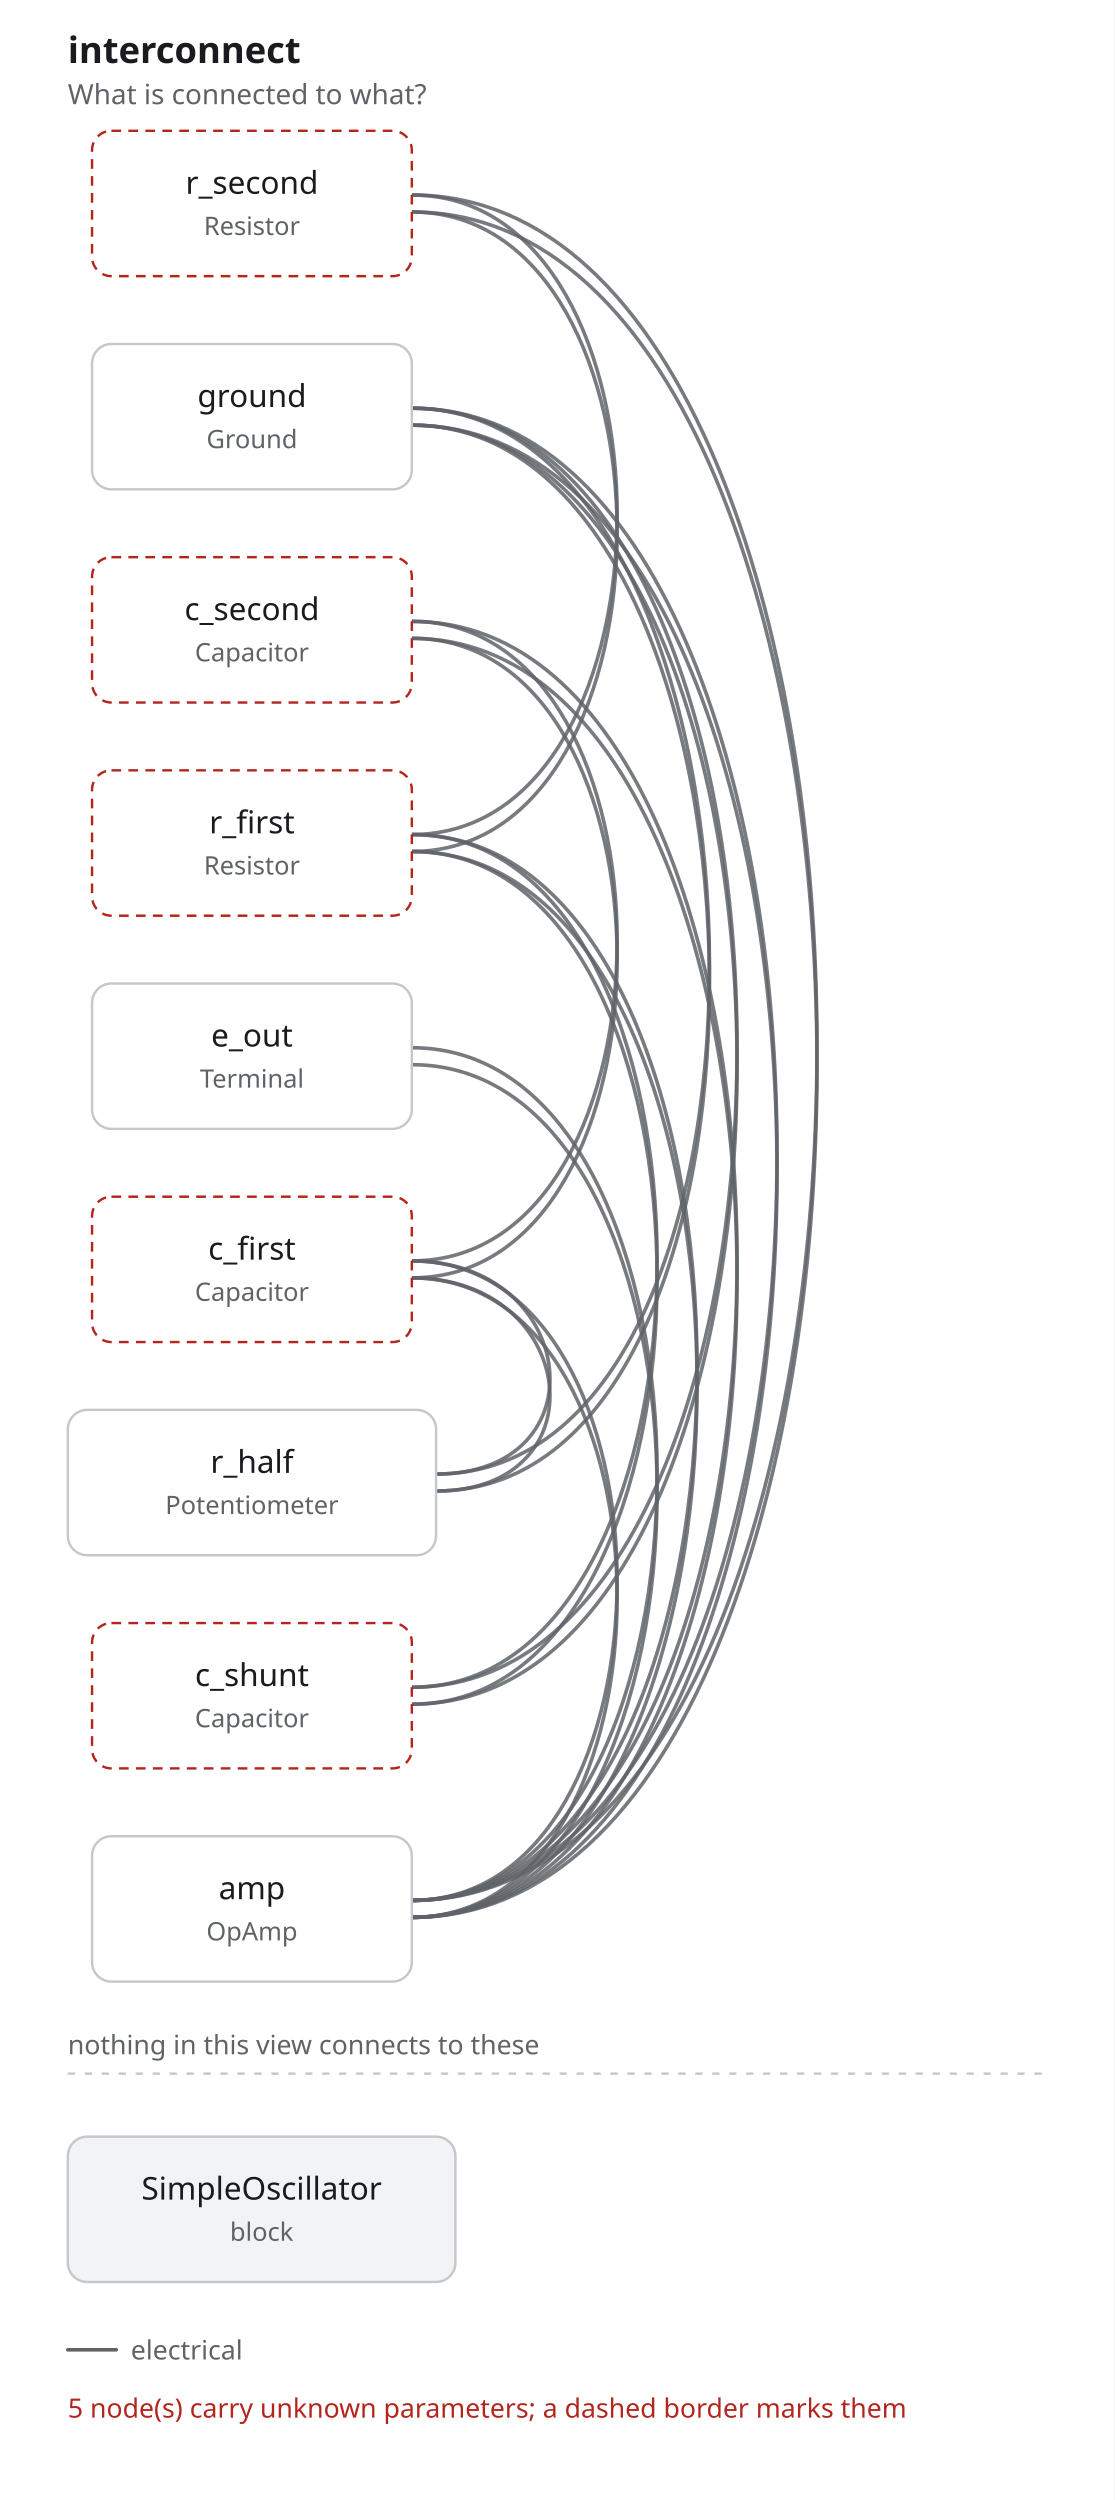
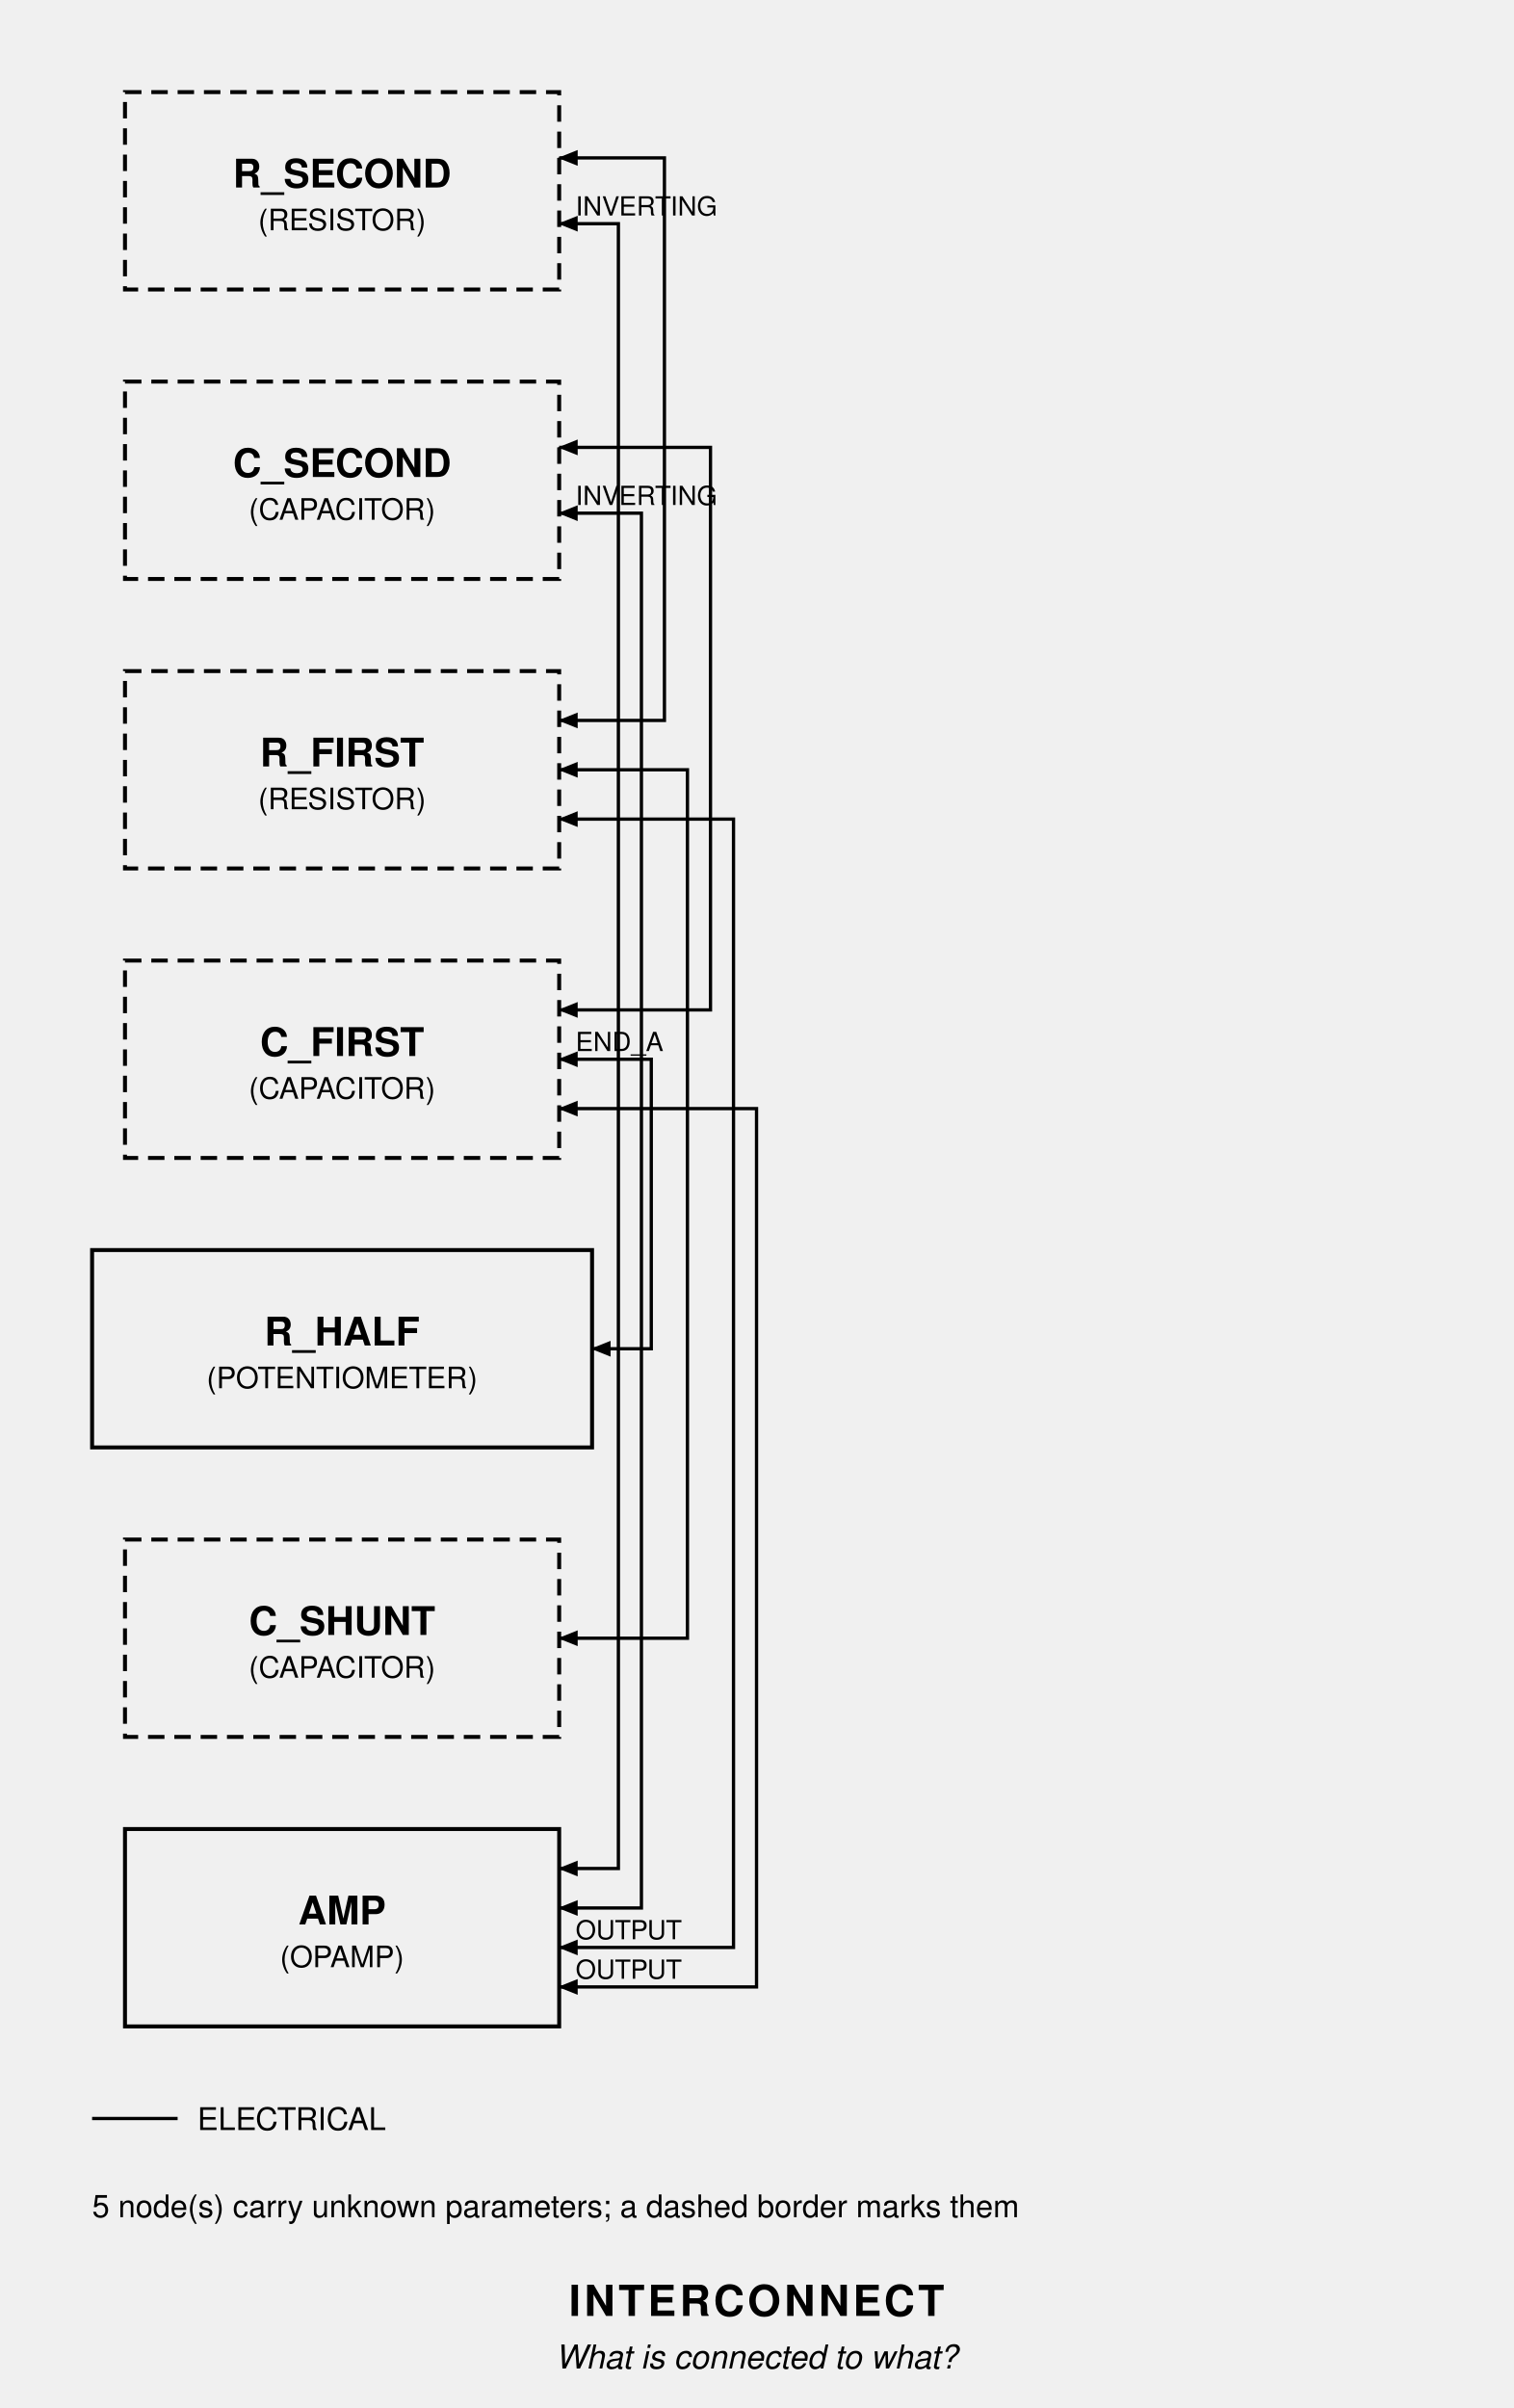
- <svg xmlns="http://www.w3.org/2000/svg" width="460" height="1032" viewBox="0 0 460 1032" font-family="system-ui, sans-serif">
-   <rect width="460" height="1032" fill="#ffffff" />
-   <text x="28" y="26" font-size="15" font-weight="600" fill="#1b1b1f">interconnect</text>
-   <text x="28" y="43" font-size="11.5" fill="#5f6368">What is connected to what?</text>
-   <line x1="28" y1="856" x2="432" y2="856" stroke="#c4c7cc" stroke-width="1" stroke-dasharray="3 4" />
-   <text x="28" y="848" font-size="11" fill="#5f6368">nothing in this view connects to these</text>
-   <path d="M170.0,80.5 C393.0,80.5 393.0,784.5 170.0,784.5" fill="none" stroke="#5f6368" stroke-width="1.5" stroke-linecap="round" opacity="0.85" />
-   <path d="M170.0,87.5 C393.0,87.5 393.0,791.5 170.0,791.5" fill="none" stroke="#5f6368" stroke-width="1.5" stroke-linecap="round" opacity="0.85" />
-   <path d="M170.0,256.5 C349.0,256.5 349.0,784.5 170.0,784.5" fill="none" stroke="#5f6368" stroke-width="1.5" stroke-linecap="round" opacity="0.85" />
-   <path d="M170.0,263.5 C349.0,263.5 349.0,791.5 170.0,791.5" fill="none" stroke="#5f6368" stroke-width="1.5" stroke-linecap="round" opacity="0.85" />
-   <path d="M170.0,344.5 C283.0,344.5 283.0,80.5 170.0,80.5" fill="none" stroke="#5f6368" stroke-width="1.5" stroke-linecap="round" opacity="0.85" />
-   <path d="M170.0,351.5 C283.0,351.5 283.0,87.5 170.0,87.5" fill="none" stroke="#5f6368" stroke-width="1.5" stroke-linecap="round" opacity="0.85" />
-   <path d="M170.0,344.5 C305.0,344.5 305.0,696.5 170.0,696.5" fill="none" stroke="#5f6368" stroke-width="1.5" stroke-linecap="round" opacity="0.85" />
-   <path d="M170.0,351.5 C305.0,351.5 305.0,703.5 170.0,703.5" fill="none" stroke="#5f6368" stroke-width="1.5" stroke-linecap="round" opacity="0.85" />
-   <path d="M170.0,520.5 C283.0,520.5 283.0,256.5 170.0,256.5" fill="none" stroke="#5f6368" stroke-width="1.5" stroke-linecap="round" opacity="0.85" />
-   <path d="M170.0,527.5 C283.0,527.5 283.0,263.5 170.0,263.5" fill="none" stroke="#5f6368" stroke-width="1.5" stroke-linecap="round" opacity="0.85" />
-   <path d="M170.0,520.5 C239.0,520.5 249.0,608.5 180.0,608.5" fill="none" stroke="#5f6368" stroke-width="1.5" stroke-linecap="round" opacity="0.85" />
-   <path d="M170.0,527.5 C239.0,527.5 249.0,615.5 180.0,615.5" fill="none" stroke="#5f6368" stroke-width="1.5" stroke-linecap="round" opacity="0.85" />
-   <path d="M180.0,608.5 C337.0,608.5 327.0,168.5 170.0,168.5" fill="none" stroke="#5f6368" stroke-width="1.5" stroke-linecap="round" opacity="0.85" />
-   <path d="M180.0,615.5 C337.0,615.5 327.0,175.5 170.0,175.5" fill="none" stroke="#5f6368" stroke-width="1.5" stroke-linecap="round" opacity="0.85" />
-   <path d="M170.0,696.5 C349.0,696.5 349.0,168.5 170.0,168.5" fill="none" stroke="#5f6368" stroke-width="1.5" stroke-linecap="round" opacity="0.85" />
-   <path d="M170.0,703.5 C349.0,703.5 349.0,175.5 170.0,175.5" fill="none" stroke="#5f6368" stroke-width="1.5" stroke-linecap="round" opacity="0.85" />
-   <path d="M170.0,784.5 C371.0,784.5 371.0,168.5 170.0,168.5" fill="none" stroke="#5f6368" stroke-width="1.5" stroke-linecap="round" opacity="0.85" />
-   <path d="M170.0,791.5 C371.0,791.5 371.0,175.5 170.0,175.5" fill="none" stroke="#5f6368" stroke-width="1.5" stroke-linecap="round" opacity="0.85" />
-   <path d="M170.0,784.5 C327.0,784.5 327.0,344.5 170.0,344.5" fill="none" stroke="#5f6368" stroke-width="1.5" stroke-linecap="round" opacity="0.85" />
-   <path d="M170.0,791.5 C327.0,791.5 327.0,351.5 170.0,351.5" fill="none" stroke="#5f6368" stroke-width="1.5" stroke-linecap="round" opacity="0.85" />
-   <path d="M170.0,784.5 C305.0,784.5 305.0,432.5 170.0,432.5" fill="none" stroke="#5f6368" stroke-width="1.5" stroke-linecap="round" opacity="0.85" />
-   <path d="M170.0,791.5 C305.0,791.5 305.0,439.5 170.0,439.5" fill="none" stroke="#5f6368" stroke-width="1.5" stroke-linecap="round" opacity="0.85" />
-   <path d="M170.0,784.5 C283.0,784.5 283.0,520.5 170.0,520.5" fill="none" stroke="#5f6368" stroke-width="1.5" stroke-linecap="round" opacity="0.85" />
-   <path d="M170.0,791.5 C283.0,791.5 283.0,527.5 170.0,527.5" fill="none" stroke="#5f6368" stroke-width="1.5" stroke-linecap="round" opacity="0.85" />
+ <svg xmlns="http://www.w3.org/2000/svg" width="460" height="732" viewBox="0 0 460 732" font-family="Helvetica, Arial, sans-serif">
+   <defs>
+     <marker id="arrow" viewBox="0 0 8 8" refX="7.5" refY="4" markerWidth="6" markerHeight="6" orient="auto-start-reverse">
+       <path d="M0,0.8 L8,4 L0,7.2 Z" fill="#000000" />
+     </marker>
+   </defs>
+   <polyline points="170.0,68.0 188.0,68.0 188.0,568.0 170.0,568.0" fill="none" stroke="#000000" stroke-width="1" marker-start="url(#arrow)" marker-end="url(#arrow)" />
+   <polyline points="170.0,156.0 195.0,156.0 195.0,580.0 170.0,580.0" fill="none" stroke="#000000" stroke-width="1" marker-start="url(#arrow)" marker-end="url(#arrow)" />
+   <polyline points="170.0,219.0 202.0,219.0 202.0,48.0 170.0,48.0" fill="none" stroke="#000000" stroke-width="1" marker-start="url(#arrow)" marker-end="url(#arrow)" />
+   <polyline points="170.0,234.0 209.0,234.0 209.0,498.0 170.0,498.0" fill="none" stroke="#000000" stroke-width="1" marker-start="url(#arrow)" marker-end="url(#arrow)" />
+   <polyline points="170.0,307.0 216.0,307.0 216.0,136.0 170.0,136.0" fill="none" stroke="#000000" stroke-width="1" marker-start="url(#arrow)" marker-end="url(#arrow)" />
+   <polyline points="170.0,322.0 198.0,322.0 198.0,410.0 180.0,410.0" fill="none" stroke="#000000" stroke-width="1" marker-start="url(#arrow)" marker-end="url(#arrow)" />
+   <polyline points="170.0,592.0 223.0,592.0 223.0,249.0 170.0,249.0" fill="none" stroke="#000000" stroke-width="1" marker-start="url(#arrow)" marker-end="url(#arrow)" />
+   <polyline points="170.0,604.0 230.0,604.0 230.0,337.0 170.0,337.0" fill="none" stroke="#000000" stroke-width="1" marker-start="url(#arrow)" marker-end="url(#arrow)" />
  <g>
-     <rect x="28" y="882" width="160" height="60" rx="8" fill="#f1f3f4" stroke="#c4c7cc" stroke-width="1" />
-     <text x="108" y="908" text-anchor="middle" font-size="13" font-weight="500" fill="#1b1b1f">SimpleOscillator</text>
-     <text x="108" y="925" text-anchor="middle" font-size="10.5" fill="#5f6368">block</text>
+     <rect x="38" y="28" width="132" height="60" fill="none" stroke="#000000" stroke-width="1.2" stroke-dasharray="5 3" />
+     <text x="104" y="57.0" text-anchor="middle" font-size="12" font-weight="bold" fill="#000000">R_SECOND</text>
+     <text x="104" y="70.0" text-anchor="middle" font-size="9" fill="#000000">(RESISTOR)</text>
  </g>
  <g>
-     <rect x="38" y="54" width="132" height="60" rx="8" fill="#ffffff" stroke="#b3261e" stroke-dasharray="4 3" stroke-width="1" />
-     <text x="104" y="80" text-anchor="middle" font-size="13" font-weight="500" fill="#1b1b1f">r_second</text>
-     <text x="104" y="97" text-anchor="middle" font-size="10.5" fill="#5f6368">Resistor</text>
+     <rect x="38" y="116" width="132" height="60" fill="none" stroke="#000000" stroke-width="1.2" stroke-dasharray="5 3" />
+     <text x="104" y="145.0" text-anchor="middle" font-size="12" font-weight="bold" fill="#000000">C_SECOND</text>
+     <text x="104" y="158.0" text-anchor="middle" font-size="9" fill="#000000">(CAPACITOR)</text>
  </g>
  <g>
-     <rect x="38" y="142" width="132" height="60" rx="8" fill="#ffffff" stroke="#c4c7cc" stroke-width="1" />
-     <text x="104" y="168" text-anchor="middle" font-size="13" font-weight="500" fill="#1b1b1f">ground</text>
-     <text x="104" y="185" text-anchor="middle" font-size="10.5" fill="#5f6368">Ground</text>
+     <rect x="38" y="204" width="132" height="60" fill="none" stroke="#000000" stroke-width="1.2" stroke-dasharray="5 3" />
+     <text x="104" y="233.0" text-anchor="middle" font-size="12" font-weight="bold" fill="#000000">R_FIRST</text>
+     <text x="104" y="246.0" text-anchor="middle" font-size="9" fill="#000000">(RESISTOR)</text>
  </g>
  <g>
-     <rect x="38" y="230" width="132" height="60" rx="8" fill="#ffffff" stroke="#b3261e" stroke-dasharray="4 3" stroke-width="1" />
-     <text x="104" y="256" text-anchor="middle" font-size="13" font-weight="500" fill="#1b1b1f">c_second</text>
-     <text x="104" y="273" text-anchor="middle" font-size="10.5" fill="#5f6368">Capacitor</text>
+     <rect x="38" y="292" width="132" height="60" fill="none" stroke="#000000" stroke-width="1.2" stroke-dasharray="5 3" />
+     <text x="104" y="321.0" text-anchor="middle" font-size="12" font-weight="bold" fill="#000000">C_FIRST</text>
+     <text x="104" y="334.0" text-anchor="middle" font-size="9" fill="#000000">(CAPACITOR)</text>
  </g>
  <g>
-     <rect x="38" y="318" width="132" height="60" rx="8" fill="#ffffff" stroke="#b3261e" stroke-dasharray="4 3" stroke-width="1" />
-     <text x="104" y="344" text-anchor="middle" font-size="13" font-weight="500" fill="#1b1b1f">r_first</text>
-     <text x="104" y="361" text-anchor="middle" font-size="10.5" fill="#5f6368">Resistor</text>
+     <rect x="28" y="380" width="152" height="60" fill="none" stroke="#000000" stroke-width="1.2" />
+     <text x="104" y="409.0" text-anchor="middle" font-size="12" font-weight="bold" fill="#000000">R_HALF</text>
+     <text x="104" y="422.0" text-anchor="middle" font-size="9" fill="#000000">(POTENTIOMETER)</text>
  </g>
  <g>
-     <rect x="38" y="406" width="132" height="60" rx="8" fill="#ffffff" stroke="#c4c7cc" stroke-width="1" />
-     <text x="104" y="432" text-anchor="middle" font-size="13" font-weight="500" fill="#1b1b1f">e_out</text>
-     <text x="104" y="449" text-anchor="middle" font-size="10.5" fill="#5f6368">Terminal</text>
+     <rect x="38" y="468" width="132" height="60" fill="none" stroke="#000000" stroke-width="1.2" stroke-dasharray="5 3" />
+     <text x="104" y="497.0" text-anchor="middle" font-size="12" font-weight="bold" fill="#000000">C_SHUNT</text>
+     <text x="104" y="510.0" text-anchor="middle" font-size="9" fill="#000000">(CAPACITOR)</text>
  </g>
  <g>
-     <rect x="38" y="494" width="132" height="60" rx="8" fill="#ffffff" stroke="#b3261e" stroke-dasharray="4 3" stroke-width="1" />
-     <text x="104" y="520" text-anchor="middle" font-size="13" font-weight="500" fill="#1b1b1f">c_first</text>
-     <text x="104" y="537" text-anchor="middle" font-size="10.5" fill="#5f6368">Capacitor</text>
+     <rect x="38" y="556" width="132" height="60" fill="none" stroke="#000000" stroke-width="1.2" />
+     <text x="104" y="585.0" text-anchor="middle" font-size="12" font-weight="bold" fill="#000000">AMP</text>
+     <text x="104" y="598.0" text-anchor="middle" font-size="9" fill="#000000">(OPAMP)</text>
  </g>
-   <g>
-     <rect x="28" y="582" width="152" height="60" rx="8" fill="#ffffff" stroke="#c4c7cc" stroke-width="1" />
-     <text x="104" y="608" text-anchor="middle" font-size="13" font-weight="500" fill="#1b1b1f">r_half</text>
-     <text x="104" y="625" text-anchor="middle" font-size="10.5" fill="#5f6368">Potentiometer</text>
-   </g>
-   <g>
-     <rect x="38" y="670" width="132" height="60" rx="8" fill="#ffffff" stroke="#b3261e" stroke-dasharray="4 3" stroke-width="1" />
-     <text x="104" y="696" text-anchor="middle" font-size="13" font-weight="500" fill="#1b1b1f">c_shunt</text>
-     <text x="104" y="713" text-anchor="middle" font-size="10.5" fill="#5f6368">Capacitor</text>
-   </g>
-   <g>
-     <rect x="38" y="758" width="132" height="60" rx="8" fill="#ffffff" stroke="#c4c7cc" stroke-width="1" />
-     <text x="104" y="784" text-anchor="middle" font-size="13" font-weight="500" fill="#1b1b1f">amp</text>
-     <text x="104" y="801" text-anchor="middle" font-size="10.5" fill="#5f6368">OpAmp</text>
-   </g>
-   <line x1="28" y1="970" x2="48" y2="970" stroke="#5f6368" stroke-width="1.5" stroke-linecap="round" />
-   <text x="54" y="974" font-size="11" fill="#5f6368">electrical</text>
-   <text x="28" y="998" font-size="11" fill="#b3261e">5 node(s) carry unknown parameters; a dashed border marks them</text>
+   <text x="175.0" y="65.5" text-anchor="start" font-size="8" fill="#000000">INVERTING</text>
+   <text x="175.0" y="153.5" text-anchor="start" font-size="8" fill="#000000">INVERTING</text>
+   <text x="175.0" y="319.5" text-anchor="start" font-size="8" fill="#000000">END_A</text>
+   <text x="175.0" y="589.5" text-anchor="start" font-size="8" fill="#000000">OUTPUT</text>
+   <text x="175.0" y="601.5" text-anchor="start" font-size="8" fill="#000000">OUTPUT</text>
+   <line x1="28" y1="644" x2="54" y2="644" stroke="#000000" stroke-width="1" />
+   <text x="60" y="647.5" font-size="9.5" fill="#000000">ELECTRICAL</text>
+   <text x="28" y="674" font-size="9.5" fill="#000000">5 node(s) carry unknown parameters; a dashed border marks them</text>
+   <text x="230.0" y="704" text-anchor="middle" font-size="13" font-weight="bold" letter-spacing="0.08em" fill="#000000">INTERCONNECT</text>
+   <text x="230.0" y="720" text-anchor="middle" font-size="10" font-style="italic" fill="#000000">What is connected to what?</text>
</svg>
